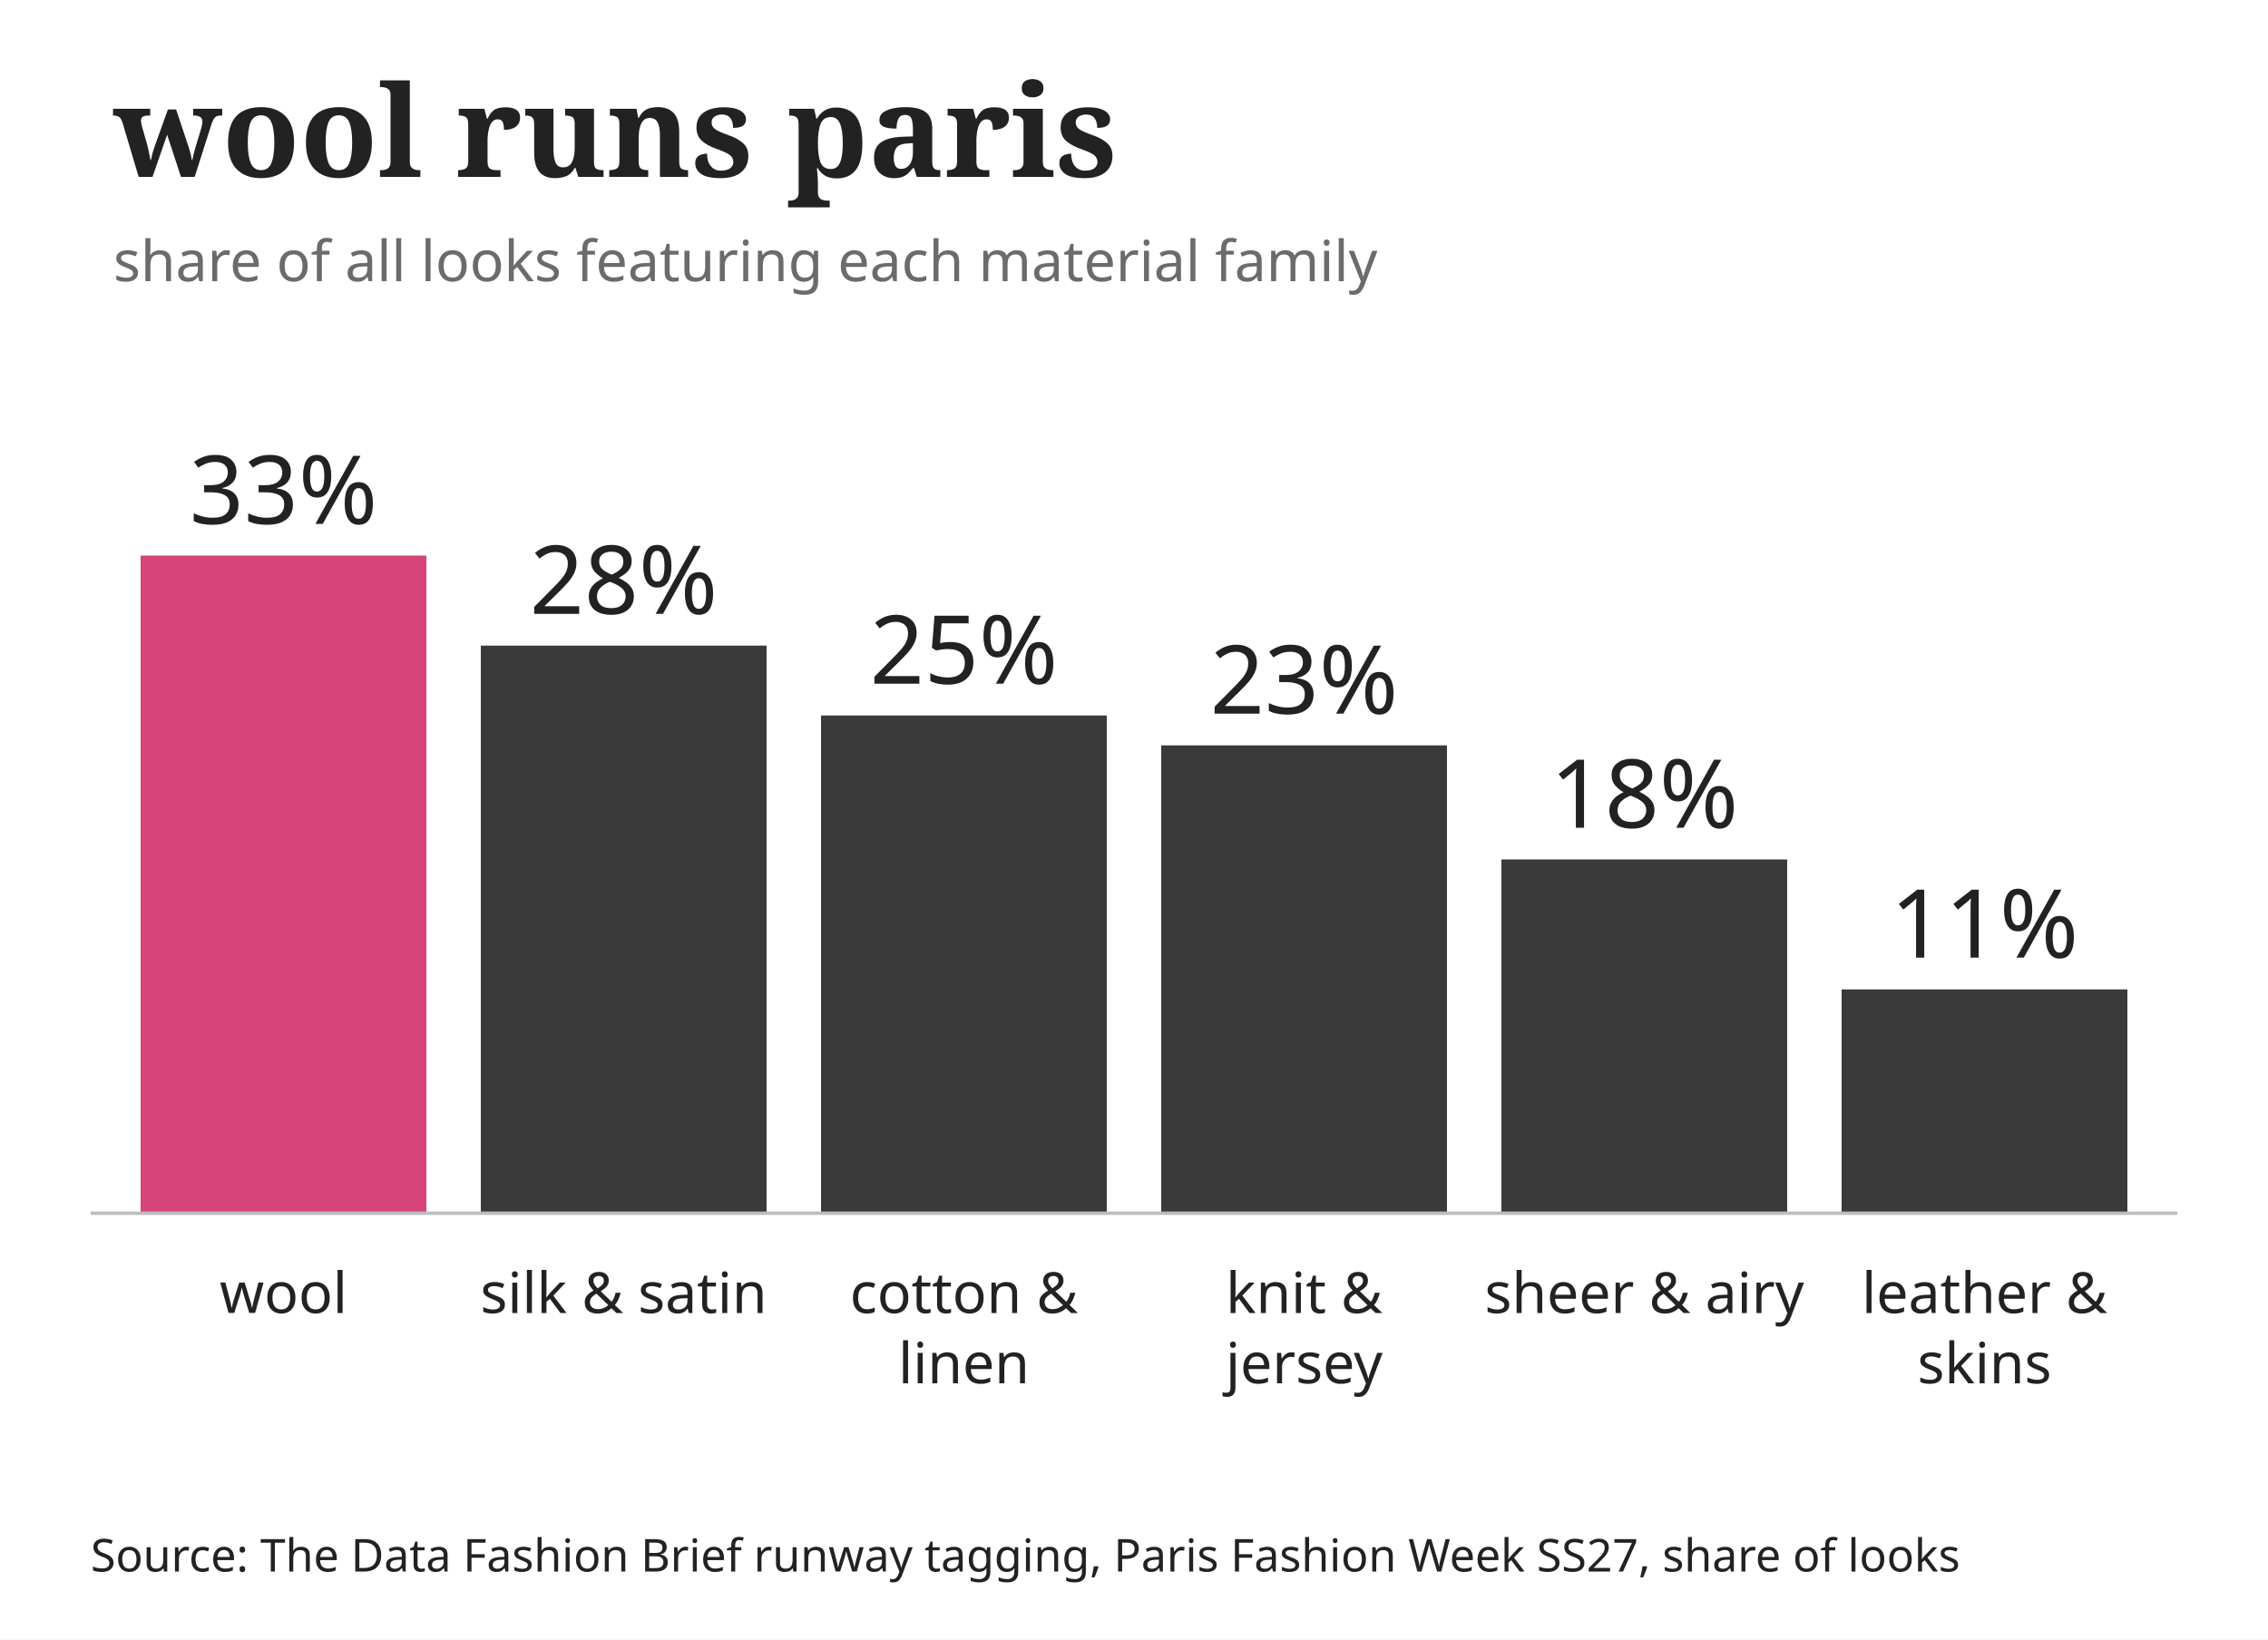
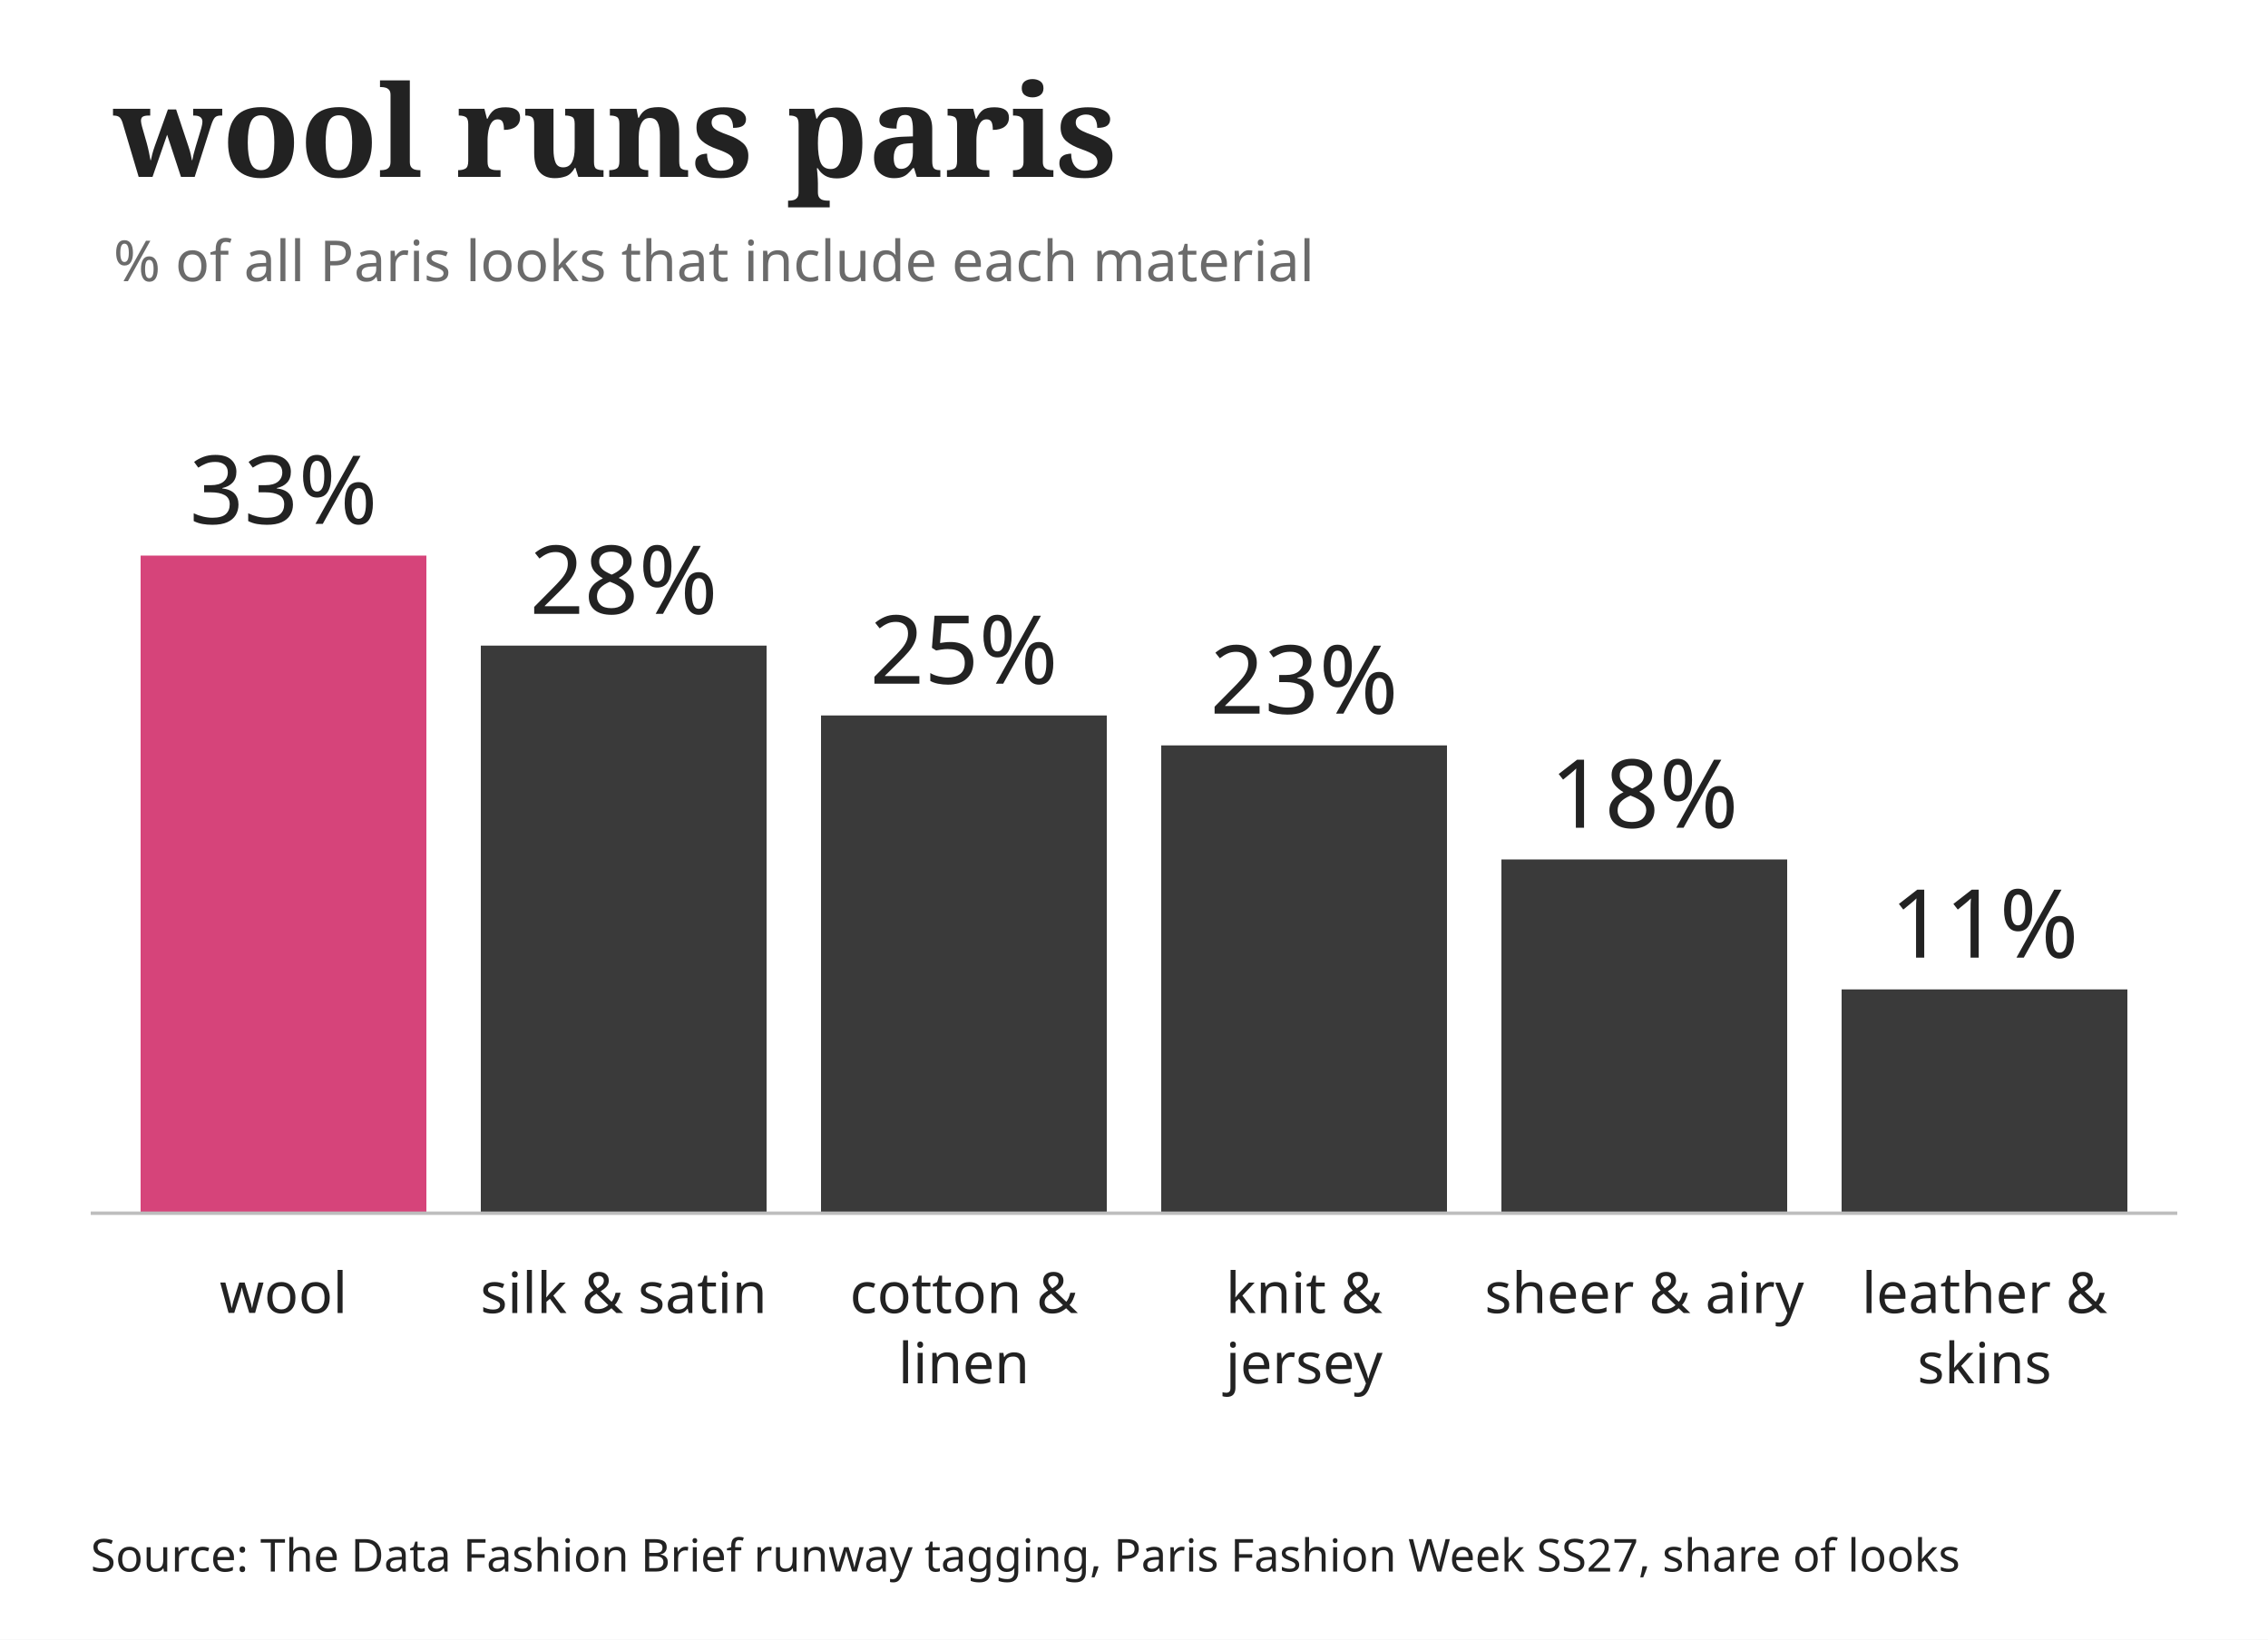
<svg xmlns="http://www.w3.org/2000/svg" viewBox="0 0 1000 723" width="1000" height="723">
  <rect width="1000" height="723" fill="#FFFFFF" />
  <text x="50" y="78" font-family="'Playfair Display', Georgia, serif" font-weight="700" font-size="56" fill="#222222">wool runs paris</text>
-   <text x="50" y="124" font-family="'Century Gothic', 'Questrial', 'Avenir', sans-serif" font-size="25" fill="#6B6B6B">share of all looks featuring each material family</text>
+   <text x="50" y="124" font-family="'Century Gothic', 'Questrial', 'Avenir', sans-serif" font-size="25" fill="#6B6B6B">% of all Paris looks that include each material</text>
  <rect x="62.0" y="245.0" width="126.0" height="290.0" fill="#D6447A" />
  <text x="125.0" y="231.0" text-anchor="middle" font-family="'Century Gothic', 'Questrial', 'Avenir', sans-serif" font-size="42" fill="#222222">33%</text>
  <text x="125.0" y="579" text-anchor="middle" font-family="'Century Gothic', 'Questrial', 'Avenir', sans-serif" font-size="25" fill="#222222">wool</text>
  <rect x="212.0" y="284.7" width="126.0" height="250.3" fill="#3A3A3A" />
  <text x="275.0" y="270.7" text-anchor="middle" font-family="'Century Gothic', 'Questrial', 'Avenir', sans-serif" font-size="42" fill="#222222">28%</text>
  <text x="275.0" y="579" text-anchor="middle" font-family="'Century Gothic', 'Questrial', 'Avenir', sans-serif" font-size="25" fill="#222222">silk &amp; satin</text>
  <rect x="362.0" y="315.5" width="126.0" height="219.5" fill="#3A3A3A" />
  <text x="425.0" y="301.5" text-anchor="middle" font-family="'Century Gothic', 'Questrial', 'Avenir', sans-serif" font-size="42" fill="#222222">25%</text>
  <text x="425.0" y="579" text-anchor="middle" font-family="'Century Gothic', 'Questrial', 'Avenir', sans-serif" font-size="25" fill="#222222">cotton &amp;</text>
  <text x="425.0" y="610" text-anchor="middle" font-family="'Century Gothic', 'Questrial', 'Avenir', sans-serif" font-size="25" fill="#222222">linen</text>
  <rect x="512.0" y="328.7" width="126.0" height="206.3" fill="#3A3A3A" />
  <text x="575.0" y="314.7" text-anchor="middle" font-family="'Century Gothic', 'Questrial', 'Avenir', sans-serif" font-size="42" fill="#222222">23%</text>
  <text x="575.0" y="579" text-anchor="middle" font-family="'Century Gothic', 'Questrial', 'Avenir', sans-serif" font-size="25" fill="#222222">knit &amp;</text>
  <text x="575.0" y="610" text-anchor="middle" font-family="'Century Gothic', 'Questrial', 'Avenir', sans-serif" font-size="25" fill="#222222">jersey</text>
  <rect x="662.0" y="379.0" width="126.0" height="156.0" fill="#3A3A3A" />
  <text x="725.0" y="365.0" text-anchor="middle" font-family="'Century Gothic', 'Questrial', 'Avenir', sans-serif" font-size="42" fill="#222222">18%</text>
  <text x="725.0" y="579" text-anchor="middle" font-family="'Century Gothic', 'Questrial', 'Avenir', sans-serif" font-size="25" fill="#222222">sheer &amp; airy</text>
  <rect x="812.0" y="436.3" width="126.0" height="98.7" fill="#3A3A3A" />
  <text x="875.0" y="422.3" text-anchor="middle" font-family="'Century Gothic', 'Questrial', 'Avenir', sans-serif" font-size="42" fill="#222222">11%</text>
  <text x="875.0" y="579" text-anchor="middle" font-family="'Century Gothic', 'Questrial', 'Avenir', sans-serif" font-size="25" fill="#222222">leather &amp;</text>
  <text x="875.0" y="610" text-anchor="middle" font-family="'Century Gothic', 'Questrial', 'Avenir', sans-serif" font-size="25" fill="#222222">skins</text>
  <line x1="40.0" y1="535" x2="960.0" y2="535" stroke="#BDBDBD" stroke-width="1.5" />
  <text x="40" y="693" font-family="'Century Gothic', 'Questrial', 'Avenir', sans-serif" font-size="20" fill="#222222">Source: The Data Fashion Brief runway tagging, Paris Fashion Week SS27, share of looks</text>
</svg>
